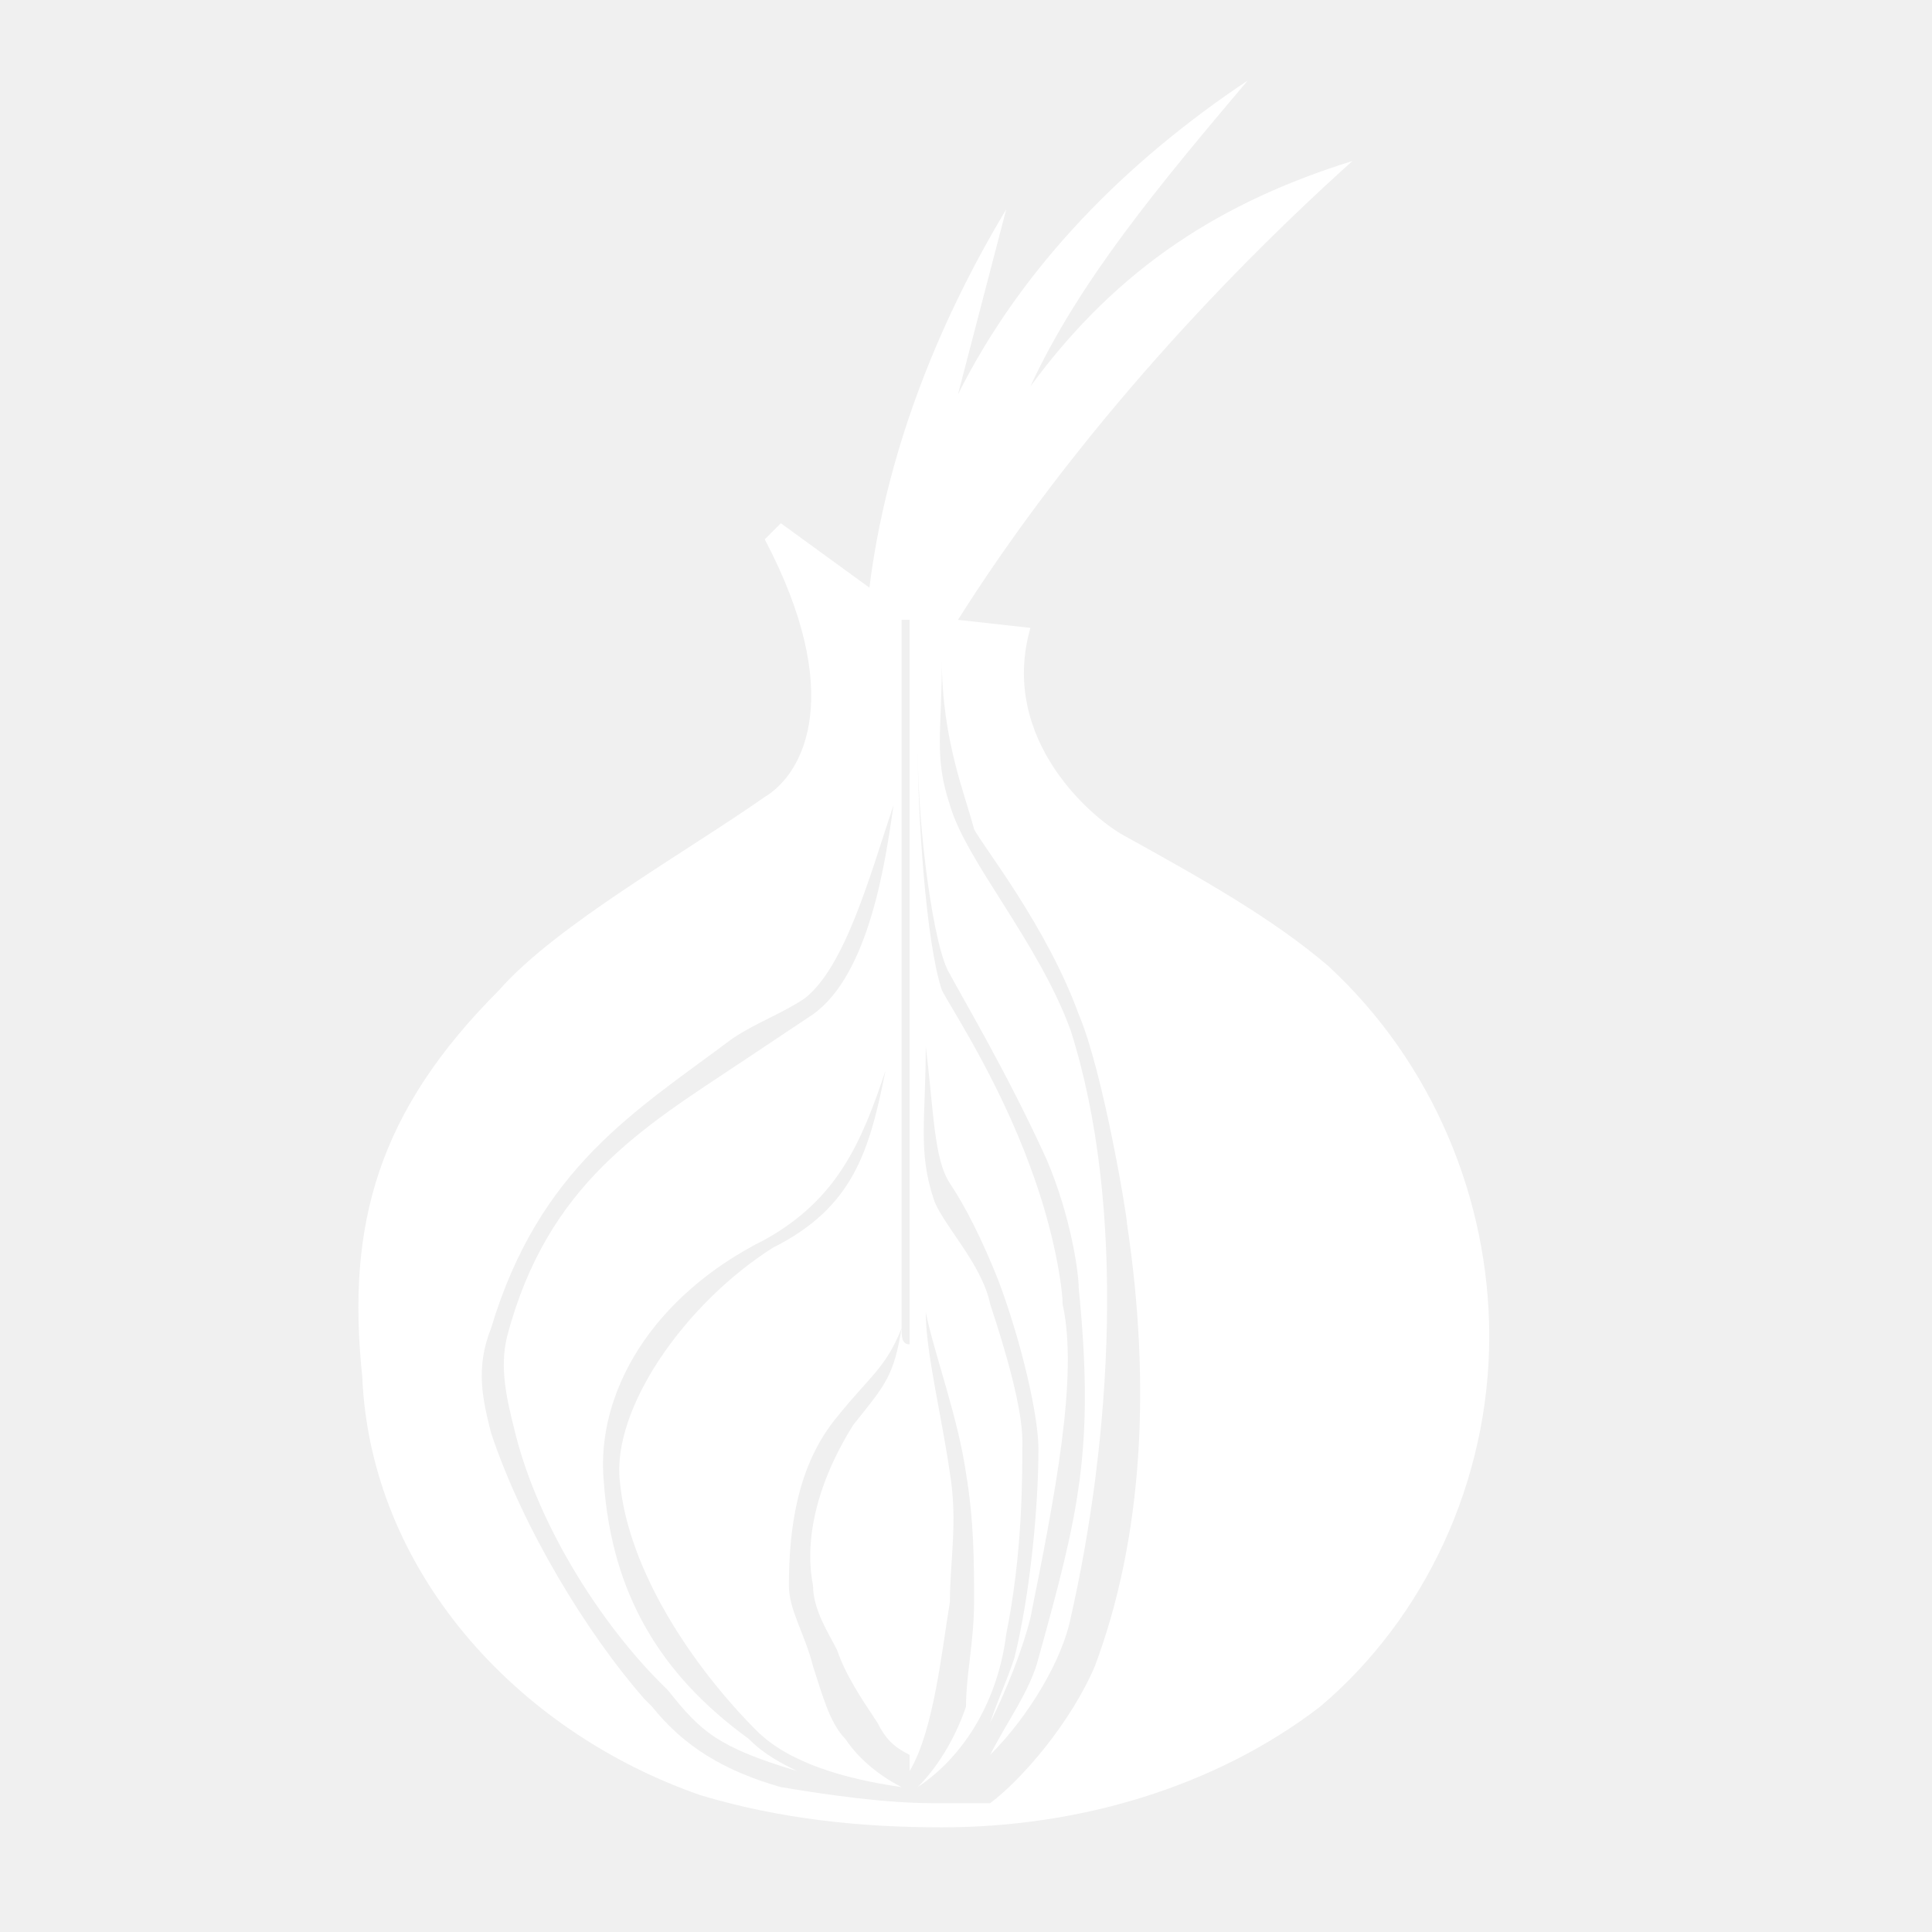
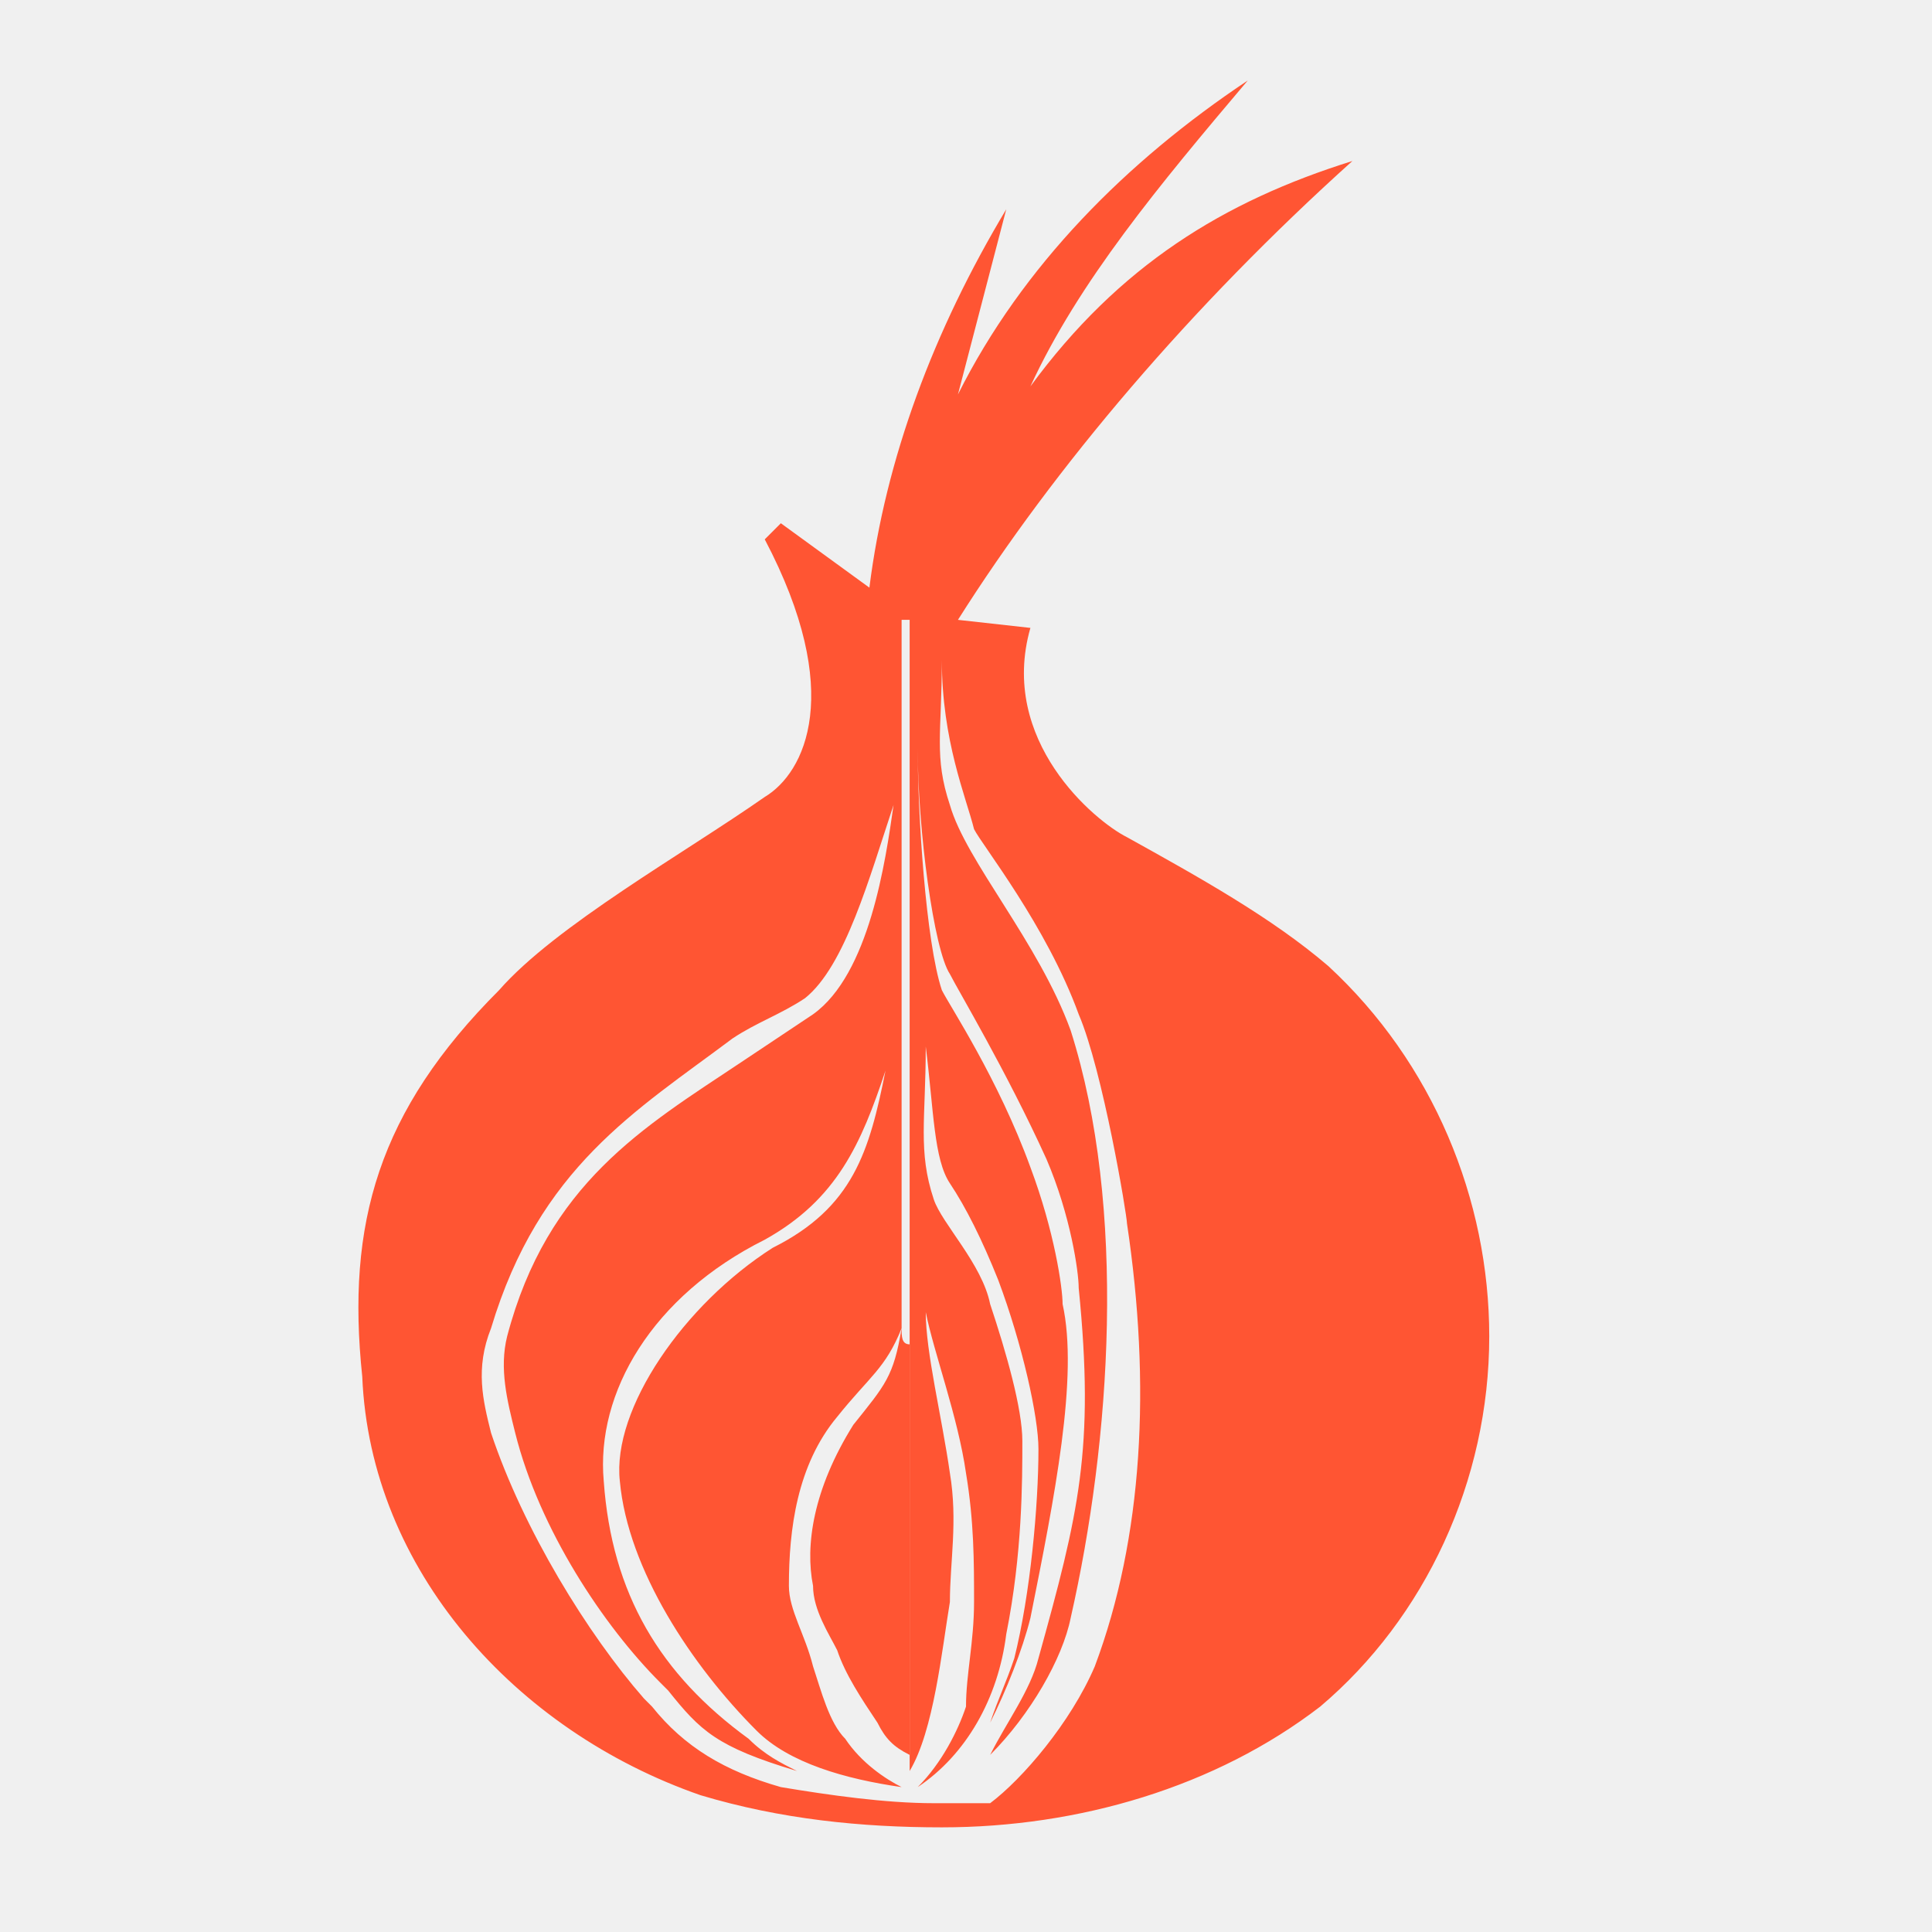
<svg xmlns="http://www.w3.org/2000/svg" version="1.1" id="ic-transaction-staked" x="0px" y="0px" viewBox="0 0 24 24" style="enable-background:new 0 0 24 24;" xml:space="preserve">
  <style type="text/css">
	.st0{fill:none;}
- 	.st1{fill:#ffffff;}
+ 	.st1{fill:#FF5533;}
</style>
  <path id="Rectangle_4527" class="st0" d="M0,0h24v24H0V0z" />
  <g>
    <g>
-       <path class="st1" d="M16.5,12c-0.7-0.6-1.6-1.1-2.5-1.6c-0.4-0.2-1.6-1.2-1.2-2.6l-0.9-0.1c1.2-1.9,2.9-3.9,4.9-5.7    c-1.6,0.5-2.9,1.3-4,2.8c0.6-1.3,1.6-2.5,2.7-3.8C14,2,12.7,3.3,11.9,4.9l0.6-2.3c-0.9,1.5-1.5,3.1-1.7,4.7L9.7,6.5L9.5,6.7    c1,1.9,0.5,2.9,0,3.2c-1,0.7-2.6,1.6-3.3,2.4c-1.5,1.5-1.9,2.9-1.7,4.8c0.1,2.4,1.9,4.4,4.2,5.2c1,0.3,2,0.4,3,0.4    c1.7,0,3.4-0.5,4.7-1.5c1.3-1.1,2.1-2.8,2.1-4.6C18.5,14.9,17.8,13.2,16.5,12z M9.9,7L9.9,7L9.9,7C9.9,7,9.9,7,9.9,7z M13.6,20.7    c-0.3,0.7-0.9,1.4-1.3,1.7c-0.2,0-0.5,0-0.7,0c-0.6,0-1.3-0.1-1.9-0.2c-0.7-0.2-1.2-0.5-1.6-1c0,0-0.1-0.1-0.1-0.1    c-0.7-0.8-1.5-2.1-1.9-3.3C6,17.4,5.9,17,6.1,16.5c0.6-2,1.8-2.7,3-3.6c0.3-0.2,0.6-0.3,0.9-0.5c0.5-0.4,0.8-1.5,1.1-2.4    c-0.1,0.7-0.3,2.1-1,2.6c-0.3,0.2-0.6,0.4-0.9,0.6c-1.2,0.8-2.4,1.5-2.9,3.4c-0.1,0.4,0,0.8,0.1,1.2c0.3,1.2,1.1,2.4,1.8,3.1    c0,0,0.1,0.1,0.1,0.1c0.4,0.5,0.6,0.7,1.6,1c-0.2-0.1-0.4-0.2-0.6-0.4c-1.1-0.8-1.7-1.8-1.8-3.2c-0.1-1.1,0.6-2.3,2-3    c0.9-0.5,1.2-1.2,1.5-2.1c-0.2,1-0.4,1.7-1.4,2.2c-1.1,0.7-2,2-1.9,2.9c0.1,1.1,0.9,2.3,1.7,3.1c0.4,0.4,1.1,0.6,1.8,0.7    c0,0,0,0,0,0c-0.2-0.1-0.5-0.3-0.7-0.6c-0.2-0.2-0.3-0.6-0.4-0.9C10,20.3,9.8,20,9.8,19.7c0-0.7,0.1-1.5,0.6-2.1    c0.4-0.5,0.6-0.6,0.8-1.1c0-1.7,0-3.2,0-4.5c0-1.4,0-2.5,0-3.2c0-0.7,0-1.1,0-1.1l0.1,0c0,0.2,0,0.7,0,1.5c0,0.8,0,1.9,0,3.3    c0,1.4,0,3,0,4.7c0,1.2,0,2.4,0,3.7c0,0.4,0,0.8,0,1.1c0,0,0,0,0,0c0.3-0.5,0.4-1.5,0.5-2.1c0-0.5,0.1-1,0-1.6    c-0.1-0.7-0.3-1.5-0.3-2c0.1,0.5,0.4,1.3,0.5,2c0.1,0.6,0.1,1.1,0.1,1.6c0,0.5-0.1,0.9-0.1,1.3c-0.1,0.3-0.3,0.7-0.6,1v0l0,0h0    c0,0,0,0,0,0c0,0,0,0,0,0c0,0,0,0,0,0c0.6-0.4,1-1.1,1.1-1.9c0.2-1,0.2-1.9,0.2-2.4c0-0.4-0.2-1.1-0.4-1.7c-0.1-0.5-0.6-1-0.7-1.3    c-0.2-0.6-0.1-1-0.1-1.9c0.1,0.8,0.1,1.4,0.3,1.7c0.2,0.3,0.4,0.7,0.6,1.2c0.3,0.8,0.5,1.7,0.5,2.1c0,0.7-0.1,1.8-0.3,2.6    c-0.1,0.3-0.2,0.5-0.3,0.8c0.2-0.4,0.4-0.9,0.5-1.3c0.3-1.5,0.6-3,0.4-3.9c0-0.2-0.1-0.9-0.4-1.7c-0.4-1.1-1-2-1.1-2.2    c-0.2-0.6-0.3-2.2-0.3-3c0,1,0.2,2.5,0.4,2.8c0.1,0.2,0.7,1.2,1.2,2.3c0.3,0.7,0.4,1.4,0.4,1.6c0.2,2,0,2.8-0.5,4.6    c-0.1,0.4-0.4,0.8-0.6,1.2c0.5-0.5,0.9-1.2,1-1.7c0.5-2.2,0.7-5.1,0-7.3c-0.4-1.1-1.3-2.1-1.5-2.8c-0.2-0.6-0.1-0.9-0.1-1.8    c0,1,0.3,1.7,0.4,2.1c0.1,0.2,0.9,1.2,1.3,2.3c0.3,0.7,0.6,2.5,0.6,2.6C14.3,17.2,14.2,19.1,13.6,20.7z" />
+       <path class="st1" d="M16.5,12c-0.7-0.6-1.6-1.1-2.5-1.6c-0.4-0.2-1.6-1.2-1.2-2.6l-0.9-0.1c1.2-1.9,2.9-3.9,4.9-5.7    c-1.6,0.5-2.9,1.3-4,2.8c0.6-1.3,1.6-2.5,2.7-3.8c-1.5,1-2.8,2.3-3.6,3.9l0.6-2.3c-0.9,1.5-1.5,3.1-1.7,4.7L9.7,6.5L9.5,6.7    c1,1.9,0.5,2.9,0,3.2c-1,0.7-2.6,1.6-3.3,2.4c-1.5,1.5-1.9,2.9-1.7,4.8c0.1,2.4,1.9,4.4,4.2,5.2c1,0.3,2,0.4,3,0.4    c1.7,0,3.4-0.5,4.7-1.5c1.3-1.1,2.1-2.8,2.1-4.6C18.5,14.9,17.8,13.2,16.5,12z M9.9,7L9.9,7L9.9,7L9.9,7z M13.6,20.7    c-0.3,0.7-0.9,1.4-1.3,1.7c-0.2,0-0.5,0-0.7,0c-0.6,0-1.3-0.1-1.9-0.2c-0.7-0.2-1.2-0.5-1.6-1L8,21.1c-0.7-0.8-1.5-2.1-1.9-3.3    c-0.1-0.4-0.2-0.8,0-1.3c0.6-2,1.8-2.7,3-3.6c0.3-0.2,0.6-0.3,0.9-0.5c0.5-0.4,0.8-1.5,1.1-2.4c-0.1,0.7-0.3,2.1-1,2.6    c-0.3,0.2-0.6,0.4-0.9,0.6C8,14,6.8,14.7,6.3,16.6c-0.1,0.4,0,0.8,0.1,1.2c0.3,1.2,1.1,2.4,1.8,3.1L8.3,21c0.4,0.5,0.6,0.7,1.6,1    c-0.2-0.1-0.4-0.2-0.6-0.4c-1.1-0.8-1.7-1.8-1.8-3.2c-0.1-1.1,0.6-2.3,2-3c0.9-0.5,1.2-1.2,1.5-2.1c-0.2,1-0.4,1.7-1.4,2.2    c-1.1,0.7-2,2-1.9,2.9c0.1,1.1,0.9,2.3,1.7,3.1c0.4,0.4,1.1,0.6,1.8,0.7l0,0c-0.2-0.1-0.5-0.3-0.7-0.6c-0.2-0.2-0.3-0.6-0.4-0.9    c-0.1-0.4-0.3-0.7-0.3-1c0-0.7,0.1-1.5,0.6-2.1c0.4-0.5,0.6-0.6,0.8-1.1c0-1.7,0-3.2,0-4.5c0-1.4,0-2.5,0-3.2s0-1.1,0-1.1h0.1    c0,0.2,0,0.7,0,1.5s0,1.9,0,3.3s0,3,0,4.7c0,1.2,0,2.4,0,3.7c0,0.4,0,0.8,0,1.1l0,0c0.3-0.5,0.4-1.5,0.5-2.1c0-0.5,0.1-1,0-1.6    c-0.1-0.7-0.3-1.5-0.3-2c0.1,0.5,0.4,1.3,0.5,2c0.1,0.6,0.1,1.1,0.1,1.6S12,20.8,12,21.2c-0.1,0.3-0.3,0.7-0.6,1l0,0l0,0l0,0l0,0    l0,0l0,0c0.6-0.4,1-1.1,1.1-1.9c0.2-1,0.2-1.9,0.2-2.4c0-0.4-0.2-1.1-0.4-1.7c-0.1-0.5-0.6-1-0.7-1.3c-0.2-0.6-0.1-1-0.1-1.9    c0.1,0.8,0.1,1.4,0.3,1.7s0.4,0.7,0.6,1.2c0.3,0.8,0.5,1.7,0.5,2.1c0,0.7-0.1,1.8-0.3,2.6c-0.1,0.3-0.2,0.5-0.3,0.8    c0.2-0.4,0.4-0.9,0.5-1.3c0.3-1.5,0.6-3,0.4-3.9c0-0.2-0.1-0.9-0.4-1.7c-0.4-1.1-1-2-1.1-2.2c-0.2-0.6-0.3-2.2-0.3-3    c0,1,0.2,2.5,0.4,2.8c0.1,0.2,0.7,1.2,1.2,2.3c0.3,0.7,0.4,1.4,0.4,1.6c0.2,2,0,2.8-0.5,4.6c-0.1,0.4-0.4,0.8-0.6,1.2    c0.5-0.5,0.9-1.2,1-1.7c0.5-2.2,0.7-5.1,0-7.3c-0.4-1.1-1.3-2.1-1.5-2.8c-0.2-0.6-0.1-0.9-0.1-1.8c0,1,0.3,1.7,0.4,2.1    c0.1,0.2,0.9,1.2,1.3,2.3c0.3,0.7,0.6,2.5,0.6,2.6C14.3,17.2,14.2,19.1,13.6,20.7z" />
      <path class="st1" d="M11.2,16.5c-0.1,0.6-0.2,0.7-0.6,1.2c-0.5,0.8-0.6,1.5-0.5,2c0,0.3,0.2,0.6,0.3,0.8c0.1,0.3,0.3,0.6,0.5,0.9    c0.1,0.2,0.2,0.3,0.4,0.4c0-1.7,0-3.5,0-5.1C11.2,16.7,11.2,16.6,11.2,16.5z" />
    </g>
  </g>
</svg>
